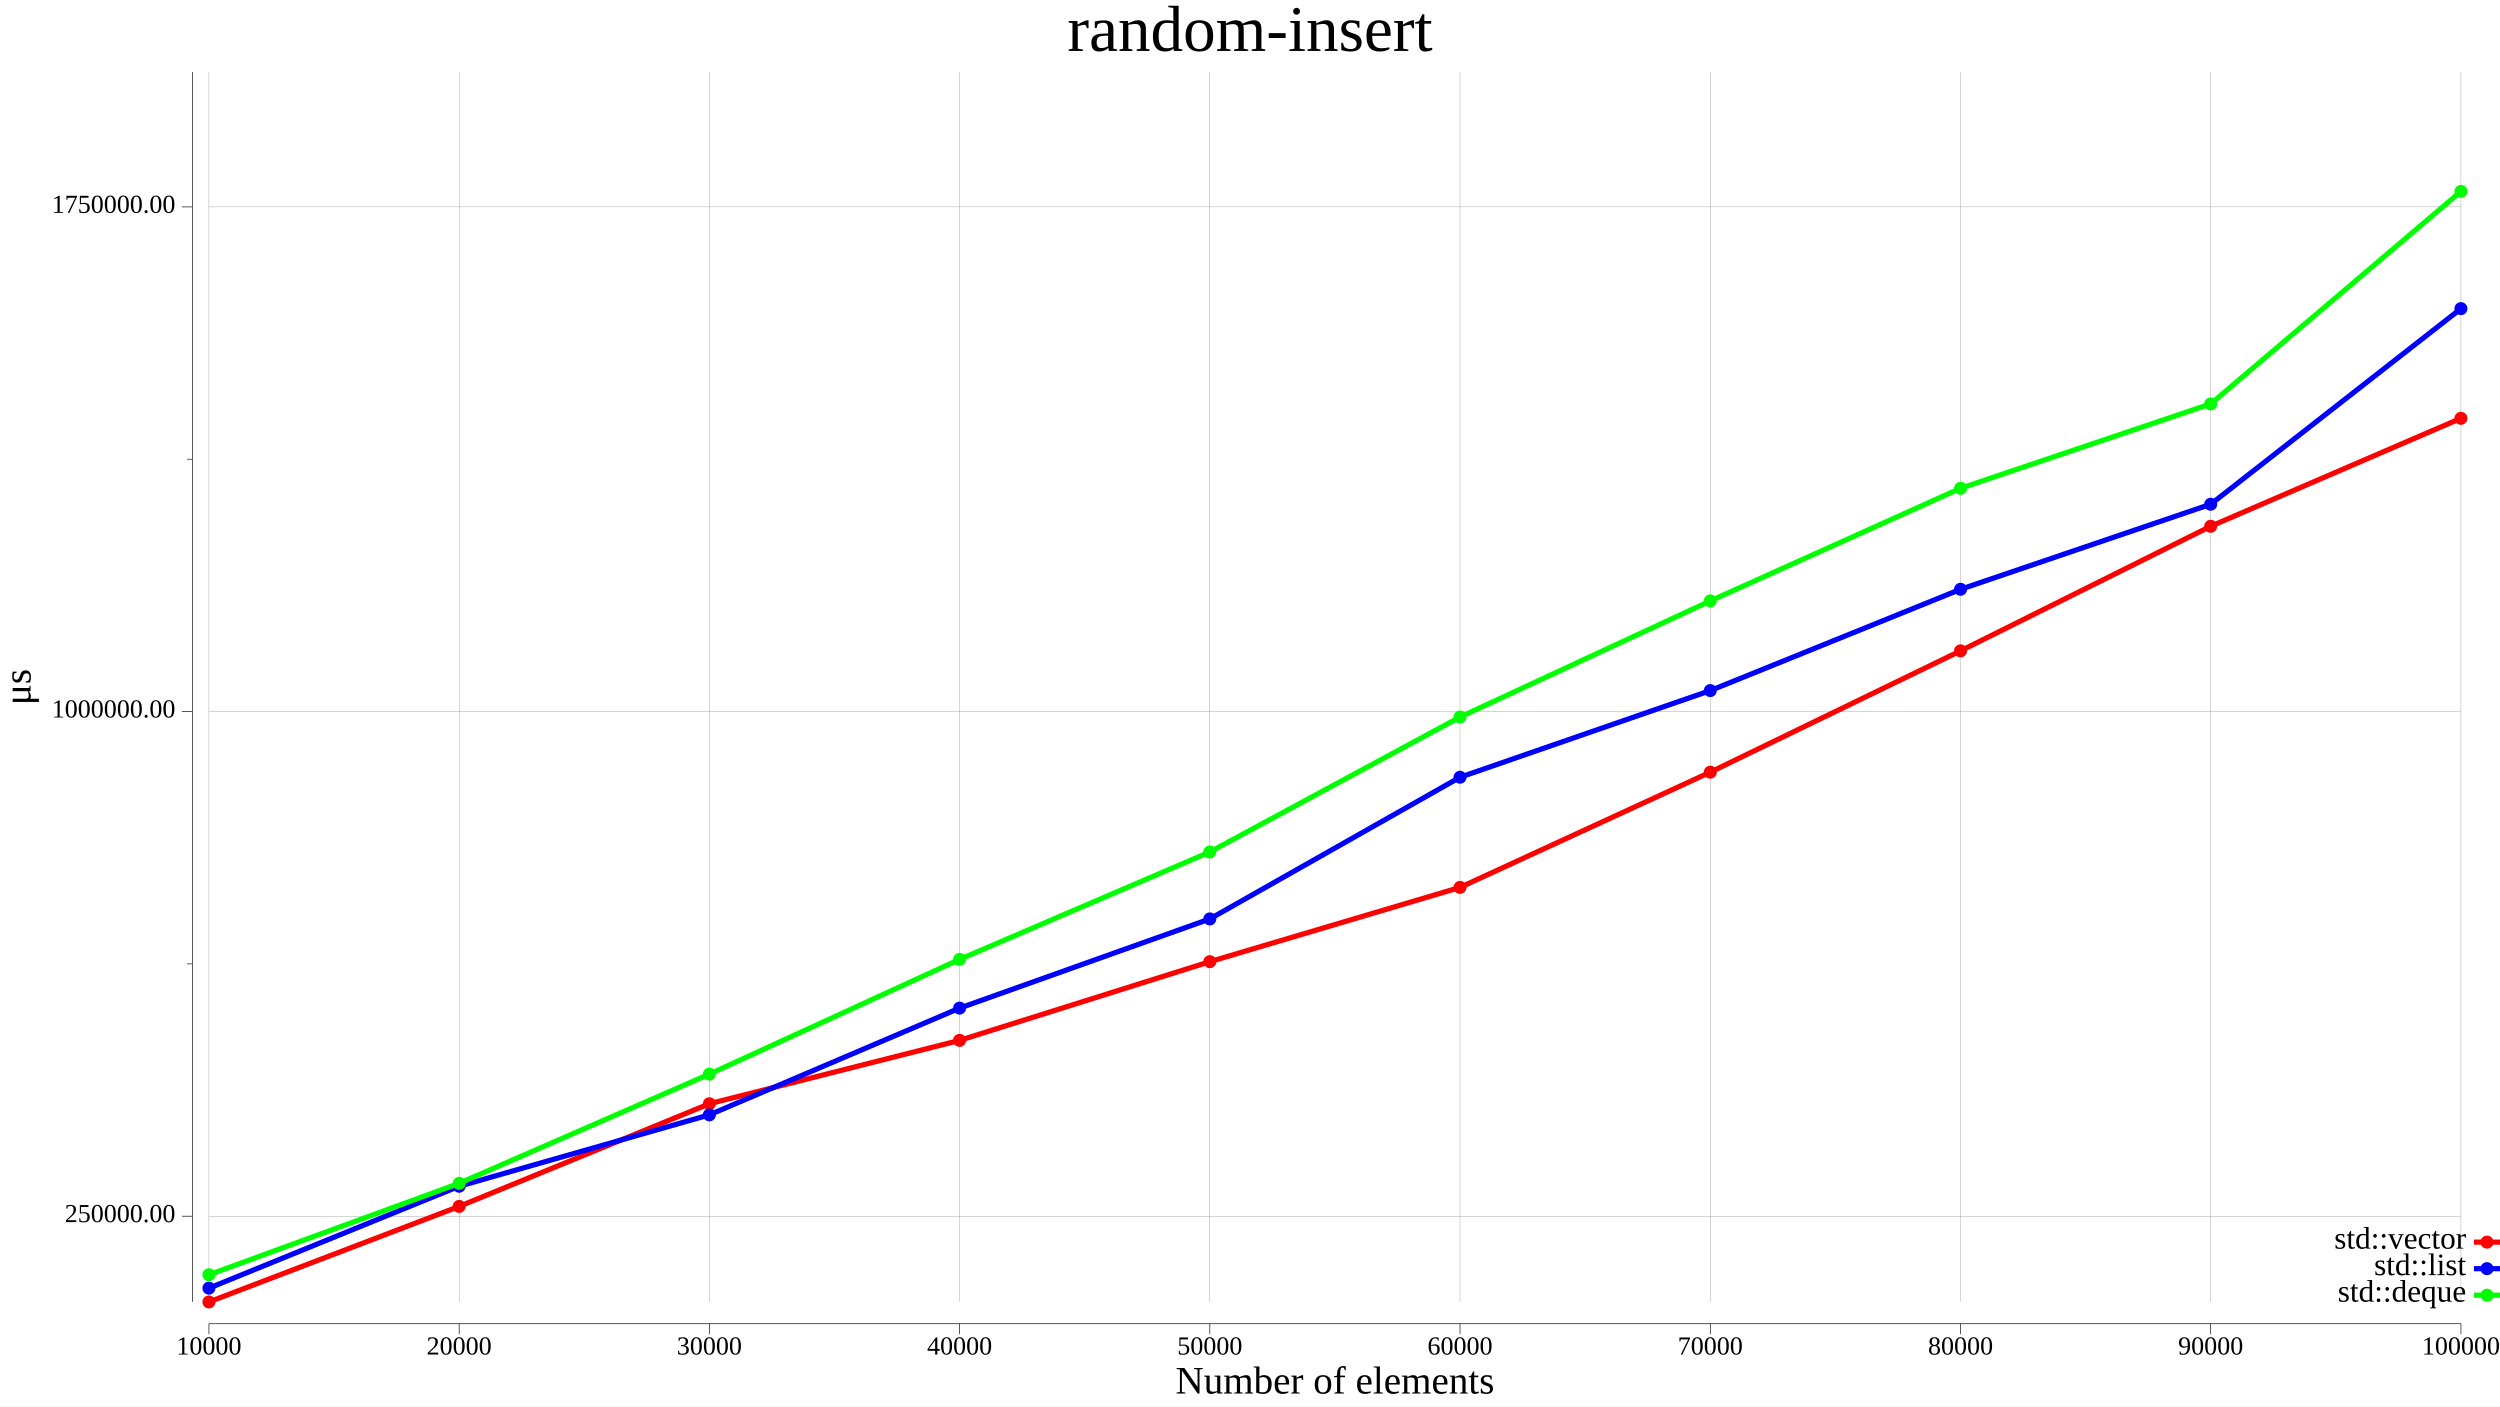
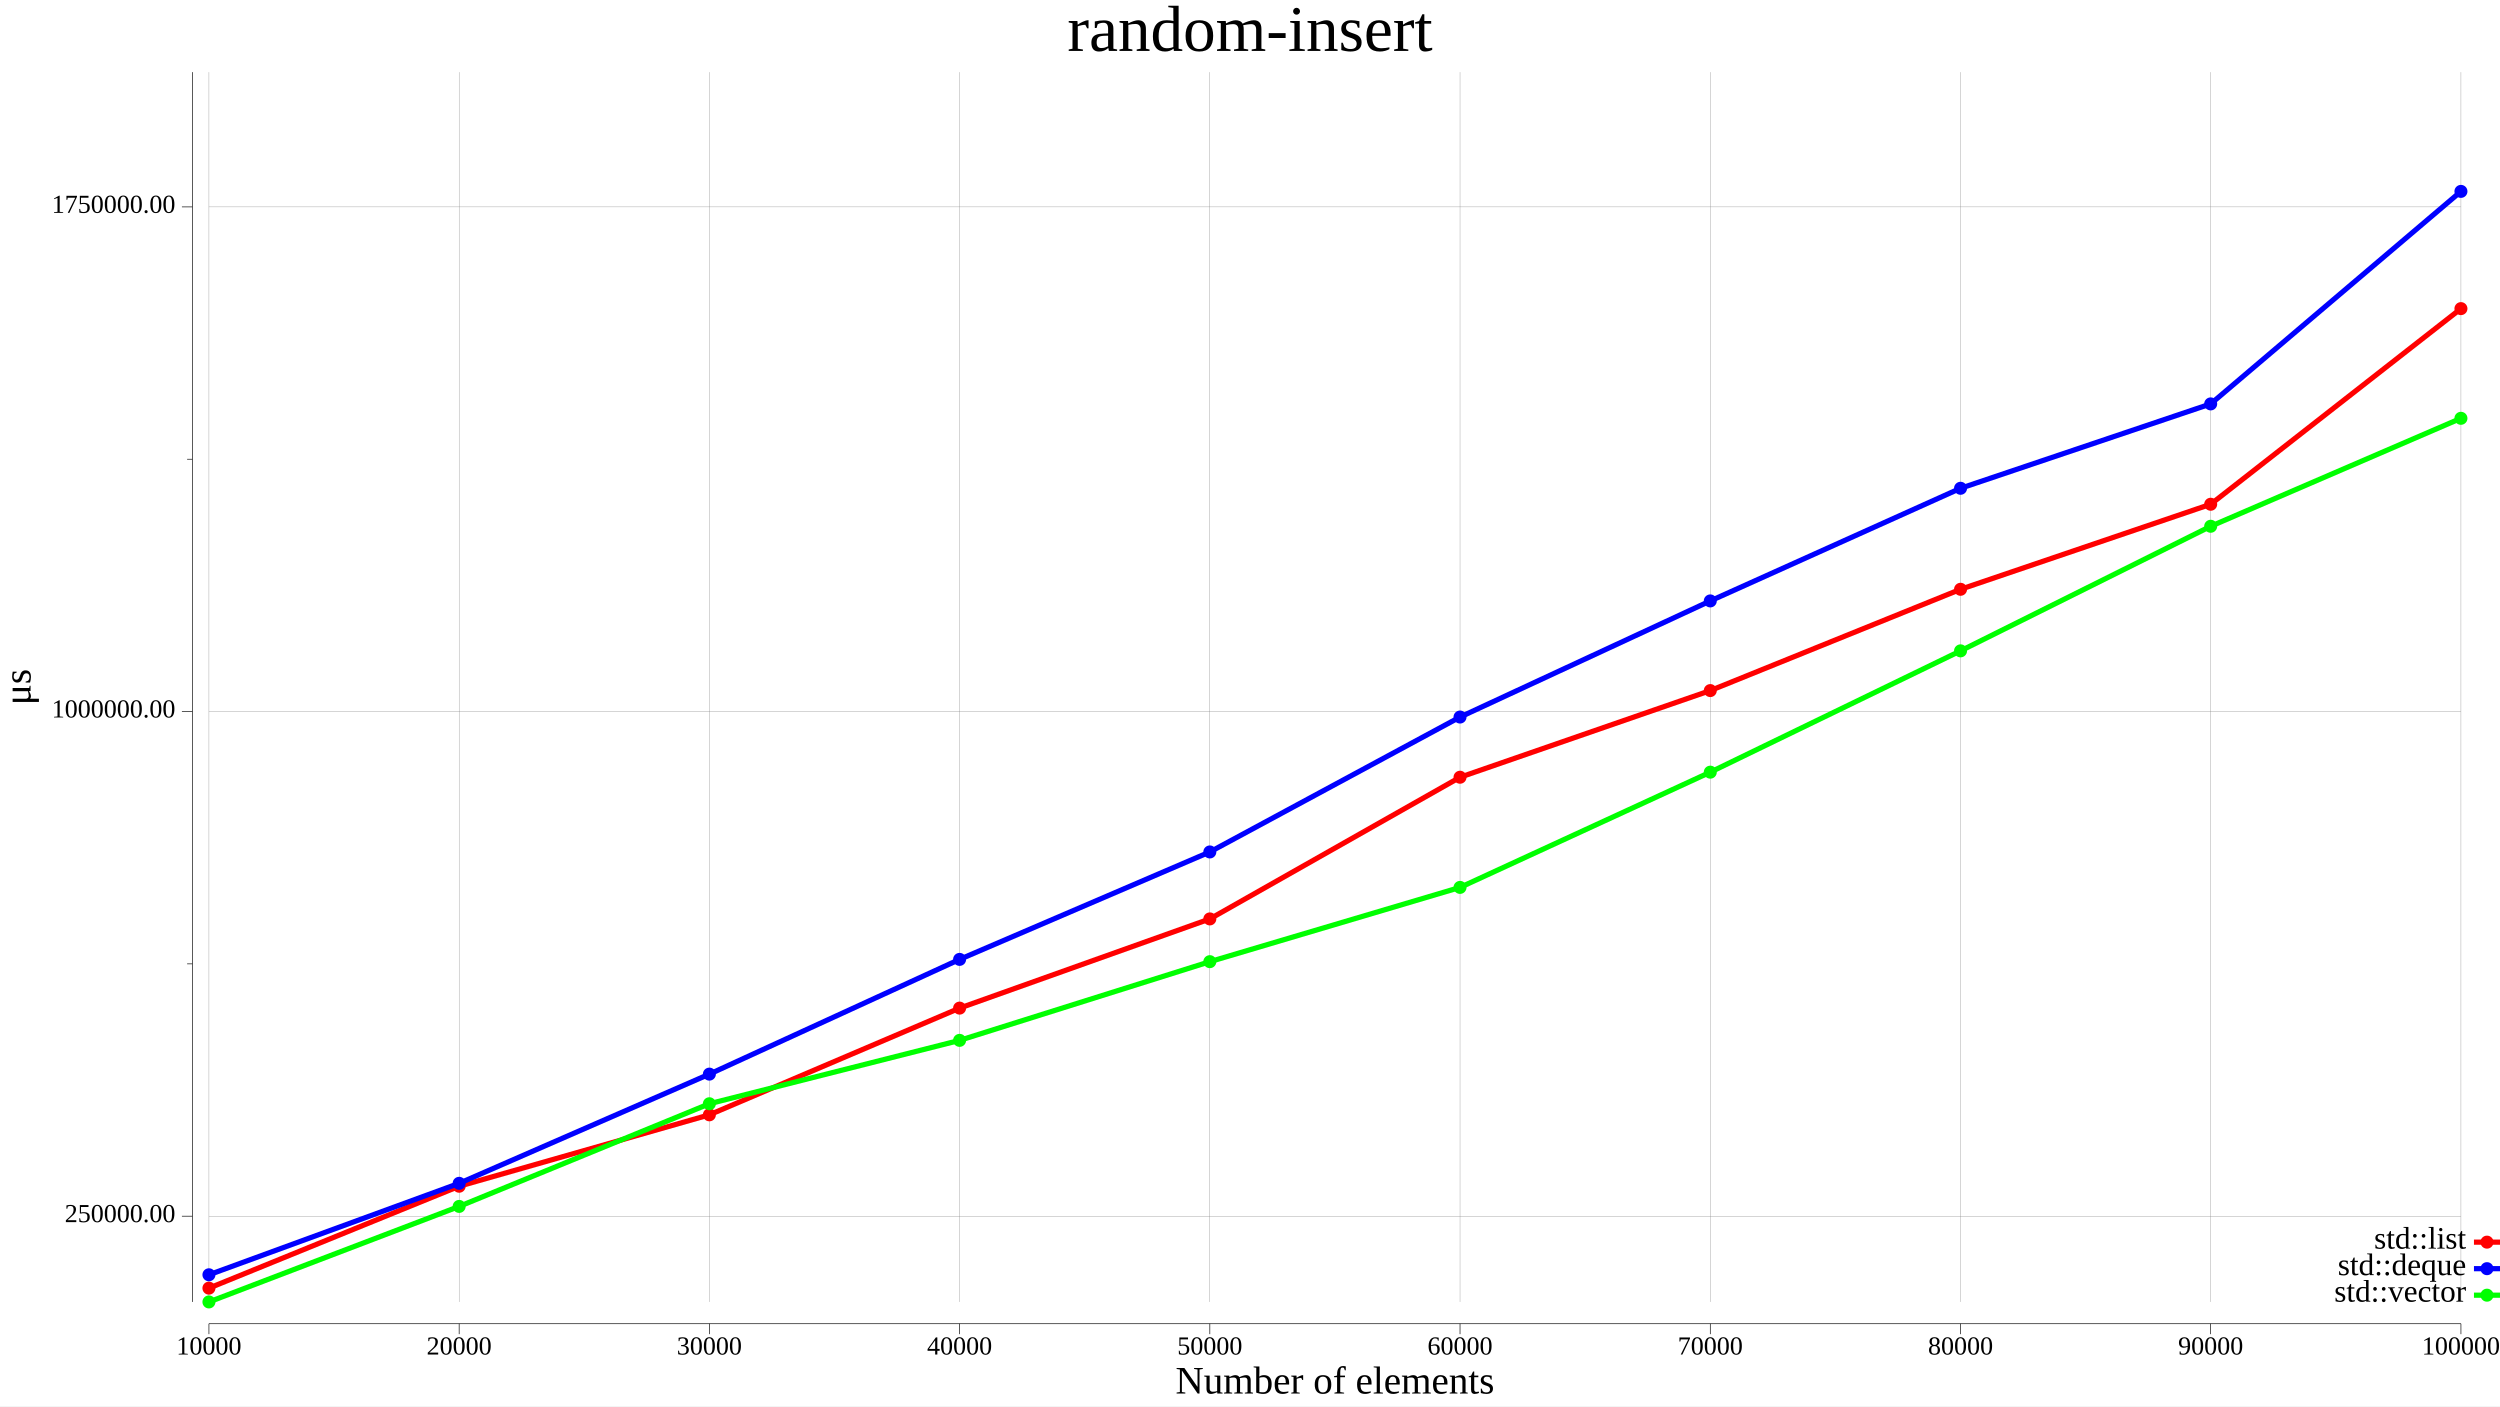
<svg xmlns="http://www.w3.org/2000/svg" width="1920pt" height="1080pt" viewBox="0 0 1920 1080">
  <g transform="scale(1, -1) translate(0, -1080)">
    <path d="M0,0L1920,0L1920,1080L0,1080Z" style="fill:#FFFFFF" />
    <text x="819.77" y="-1040.9" transform="scale(1, -1)" style="font-family:Liberation Serif;font-variant:normal;font-weight:normal;font-style:normal;font-size:50px">random-insert</text>
    <text x="902.77" y="-9.756" transform="scale(1, -1)" style="font-family:Liberation Serif;font-variant:normal;font-weight:normal;font-style:normal;font-size:30px">Number of elements</text>
    <text x="135.46" y="-39.727" transform="scale(1, -1)" style="font-family:Liberation Serif;font-variant:normal;font-weight:normal;font-style:normal;font-size:20px">10000</text>
    <text x="327.63" y="-39.727" transform="scale(1, -1)" style="font-family:Liberation Serif;font-variant:normal;font-weight:normal;font-style:normal;font-size:20px">20000</text>
    <text x="519.8" y="-39.727" transform="scale(1, -1)" style="font-family:Liberation Serif;font-variant:normal;font-weight:normal;font-style:normal;font-size:20px">30000</text>
    <text x="711.97" y="-39.727" transform="scale(1, -1)" style="font-family:Liberation Serif;font-variant:normal;font-weight:normal;font-style:normal;font-size:20px">40000</text>
    <text x="904.15" y="-39.727" transform="scale(1, -1)" style="font-family:Liberation Serif;font-variant:normal;font-weight:normal;font-style:normal;font-size:20px">50000</text>
    <text x="1096.3" y="-39.727" transform="scale(1, -1)" style="font-family:Liberation Serif;font-variant:normal;font-weight:normal;font-style:normal;font-size:20px">60000</text>
    <text x="1288.5" y="-39.727" transform="scale(1, -1)" style="font-family:Liberation Serif;font-variant:normal;font-weight:normal;font-style:normal;font-size:20px">70000</text>
    <text x="1480.7" y="-39.727" transform="scale(1, -1)" style="font-family:Liberation Serif;font-variant:normal;font-weight:normal;font-style:normal;font-size:20px">80000</text>
    <text x="1672.8" y="-39.727" transform="scale(1, -1)" style="font-family:Liberation Serif;font-variant:normal;font-weight:normal;font-style:normal;font-size:20px">90000</text>
    <text x="1860" y="-39.727" transform="scale(1, -1)" style="font-family:Liberation Serif;font-variant:normal;font-weight:normal;font-style:normal;font-size:20px">100000</text>
    <path d="M160.46,55.371L160.46,63.371" style="fill:none;stroke:#000000;stroke-width:0.5" />
    <path d="M352.63,55.371L352.63,63.371" style="fill:none;stroke:#000000;stroke-width:0.5" />
    <path d="M544.8,55.371L544.8,63.371" style="fill:none;stroke:#000000;stroke-width:0.5" />
    <path d="M736.97,55.371L736.97,63.371" style="fill:none;stroke:#000000;stroke-width:0.5" />
    <path d="M929.15,55.371L929.15,63.371" style="fill:none;stroke:#000000;stroke-width:0.5" />
    <path d="M1121.3,55.371L1121.3,63.371" style="fill:none;stroke:#000000;stroke-width:0.5" />
    <path d="M1313.5,55.371L1313.5,63.371" style="fill:none;stroke:#000000;stroke-width:0.5" />
    <path d="M1505.7,55.371L1505.7,63.371" style="fill:none;stroke:#000000;stroke-width:0.5" />
    <path d="M1697.8,55.371L1697.8,63.371" style="fill:none;stroke:#000000;stroke-width:0.5" />
    <path d="M1890,55.371L1890,63.371" style="fill:none;stroke:#000000;stroke-width:0.5" />
    <path d="M160.46,63.371L1890,63.371" style="fill:none;stroke:#000000;stroke-width:0.5" />
    <g transform="rotate(90)">
      <text x="538.49" y="23.467" transform="scale(1, -1)" style="font-family:Liberation Serif;font-variant:normal;font-weight:normal;font-style:normal;font-size:30px">μs</text>
    </g>
    <text x="49.712" y="-141.4" transform="scale(1, -1)" style="font-family:Liberation Serif;font-variant:normal;font-weight:normal;font-style:normal;font-size:20px">250000.00</text>
    <text x="39.712" y="-528.97" transform="scale(1, -1)" style="font-family:Liberation Serif;font-variant:normal;font-weight:normal;font-style:normal;font-size:20px">1000000.00</text>
    <text x="39.712" y="-916.53" transform="scale(1, -1)" style="font-family:Liberation Serif;font-variant:normal;font-weight:normal;font-style:normal;font-size:20px">1750000.00</text>
    <path d="M139.71,145.97L147.71,145.97" style="fill:none;stroke:#000000;stroke-width:0.5" />
    <path d="M139.71,533.54L147.71,533.54" style="fill:none;stroke:#000000;stroke-width:0.5" />
    <path d="M139.71,921.1L147.71,921.1" style="fill:none;stroke:#000000;stroke-width:0.5" />
    <path d="M143.71,339.75L147.71,339.75" style="fill:none;stroke:#000000;stroke-width:0.5" />
    <path d="M143.71,727.32L147.71,727.32" style="fill:none;stroke:#000000;stroke-width:0.5" />
    <path d="M147.71,80.11L147.71,1024.6" style="fill:none;stroke:#000000;stroke-width:0.5" />
    <path d="M160.46,80.11L160.46,1024.6" style="fill:none;stroke:#808080;stroke-width:0.25" />
    <path d="M352.63,80.11L352.63,1024.6" style="fill:none;stroke:#808080;stroke-width:0.25" />
    <path d="M544.8,80.11L544.8,1024.6" style="fill:none;stroke:#808080;stroke-width:0.25" />
    <path d="M736.97,80.11L736.97,1024.6" style="fill:none;stroke:#808080;stroke-width:0.25" />
    <path d="M929.15,80.11L929.15,1024.6" style="fill:none;stroke:#808080;stroke-width:0.25" />
    <path d="M1121.3,80.11L1121.3,1024.6" style="fill:none;stroke:#808080;stroke-width:0.25" />
    <path d="M1313.5,80.11L1313.5,1024.6" style="fill:none;stroke:#808080;stroke-width:0.25" />
    <path d="M1505.7,80.11L1505.7,1024.6" style="fill:none;stroke:#808080;stroke-width:0.25" />
    <path d="M1697.8,80.11L1697.8,1024.6" style="fill:none;stroke:#808080;stroke-width:0.25" />
    <path d="M1890,80.11L1890,1024.6" style="fill:none;stroke:#808080;stroke-width:0.25" />
    <path d="M160.46,145.97L1890,145.97" style="fill:none;stroke:#808080;stroke-width:0.25" />
    <path d="M160.46,533.54L1890,533.54" style="fill:none;stroke:#808080;stroke-width:0.25" />
    <path d="M160.46,921.1L1890,921.1" style="fill:none;stroke:#808080;stroke-width:0.25" />
-     <path d="M160.46,80.11L352.63,153.47L544.8,232.32L736.97,281L929.15,341.44L1121.3,398.47L1313.5,486.97L1505.7,580.14L1697.8,675.82L1890,758.74" style="fill:none;stroke:#FF0000;stroke-width:4" />
-     <path d="M165.46,80.11A5,5 0 1 1 155.46,80.11A5,5 0 1 1 165.46,80.11Z" style="fill:#FF0000" />
-     <path d="M357.63,153.47A5,5 0 1 1 347.63,153.47A5,5 0 1 1 357.63,153.47Z" style="fill:#FF0000" />
-     <path d="M549.8,232.32A5,5 0 1 1 539.8,232.32A5,5 0 1 1 549.8,232.32Z" style="fill:#FF0000" />
-     <path d="M741.97,281A5,5 0 1 1 731.97,281A5,5 0 1 1 741.97,281Z" style="fill:#FF0000" />
-     <path d="M934.15,341.44A5,5 0 1 1 924.15,341.44A5,5 0 1 1 934.15,341.44Z" style="fill:#FF0000" />
-     <path d="M1126.3,398.47A5,5 0 1 1 1116.3,398.47A5,5 0 1 1 1126.3,398.47Z" style="fill:#FF0000" />
-     <path d="M1318.5,486.97A5,5 0 1 1 1308.5,486.97A5,5 0 1 1 1318.5,486.97Z" style="fill:#FF0000" />
-     <path d="M1510.7,580.14A5,5 0 1 1 1500.7,580.14A5,5 0 1 1 1510.7,580.14Z" style="fill:#FF0000" />
-     <path d="M1702.8,675.82A5,5 0 1 1 1692.8,675.82A5,5 0 1 1 1702.8,675.82Z" style="fill:#FF0000" />
-     <path d="M1895,758.74A5,5 0 1 1 1885,758.74A5,5 0 1 1 1895,758.74Z" style="fill:#FF0000" />
-     <path d="M160.46,90.704L352.63,168.97L544.8,223.82L736.97,305.77L929.15,374.27L1121.3,483.08L1313.5,549.63L1505.7,627.42L1697.8,692.73L1890,842.98" style="fill:none;stroke:#0000FF;stroke-width:4" />
-     <path d="M165.46,90.704A5,5 0 1 1 155.46,90.704A5,5 0 1 1 165.46,90.704Z" style="fill:#0000FF" />
-     <path d="M357.63,168.97A5,5 0 1 1 347.63,168.97A5,5 0 1 1 357.63,168.97Z" style="fill:#0000FF" />
-     <path d="M549.8,223.82A5,5 0 1 1 539.8,223.82A5,5 0 1 1 549.8,223.82Z" style="fill:#0000FF" />
-     <path d="M741.97,305.77A5,5 0 1 1 731.97,305.77A5,5 0 1 1 741.97,305.77Z" style="fill:#0000FF" />
-     <path d="M934.15,374.27A5,5 0 1 1 924.15,374.27A5,5 0 1 1 934.15,374.27Z" style="fill:#0000FF" />
-     <path d="M1126.3,483.08A5,5 0 1 1 1116.3,483.08A5,5 0 1 1 1126.3,483.08Z" style="fill:#0000FF" />
-     <path d="M1318.5,549.63A5,5 0 1 1 1308.5,549.63A5,5 0 1 1 1318.5,549.63Z" style="fill:#0000FF" />
-     <path d="M1510.7,627.42A5,5 0 1 1 1500.7,627.42A5,5 0 1 1 1510.7,627.42Z" style="fill:#0000FF" />
-     <path d="M1702.8,692.73A5,5 0 1 1 1692.8,692.73A5,5 0 1 1 1702.8,692.73Z" style="fill:#0000FF" />
-     <path d="M1895,842.98A5,5 0 1 1 1885,842.98A5,5 0 1 1 1895,842.98Z" style="fill:#0000FF" />
-     <path d="M160.46,100.97L352.63,171.21L544.8,255.07L736.97,343.19L929.15,425.7L1121.3,529.31L1313.5,618.49L1505.7,705L1697.8,769.8L1890,933.01" style="fill:none;stroke:#00FF00;stroke-width:4" />
-     <path d="M165.46,100.97A5,5 0 1 1 155.46,100.97A5,5 0 1 1 165.46,100.97Z" style="fill:#00FF00" />
-     <path d="M357.63,171.21A5,5 0 1 1 347.63,171.21A5,5 0 1 1 357.63,171.21Z" style="fill:#00FF00" />
-     <path d="M549.8,255.07A5,5 0 1 1 539.8,255.07A5,5 0 1 1 549.8,255.07Z" style="fill:#00FF00" />
-     <path d="M741.97,343.19A5,5 0 1 1 731.97,343.19A5,5 0 1 1 741.97,343.19Z" style="fill:#00FF00" />
-     <path d="M934.15,425.7A5,5 0 1 1 924.15,425.7A5,5 0 1 1 934.15,425.7Z" style="fill:#00FF00" />
-     <path d="M1126.3,529.31A5,5 0 1 1 1116.3,529.31A5,5 0 1 1 1126.3,529.31Z" style="fill:#00FF00" />
-     <path d="M1318.5,618.49A5,5 0 1 1 1308.5,618.49A5,5 0 1 1 1318.5,618.49Z" style="fill:#00FF00" />
-     <path d="M1510.7,705A5,5 0 1 1 1500.7,705A5,5 0 1 1 1510.7,705Z" style="fill:#00FF00" />
-     <path d="M1702.8,769.8A5,5 0 1 1 1692.8,769.8A5,5 0 1 1 1702.8,769.8Z" style="fill:#00FF00" />
-     <path d="M1895,933.01A5,5 0 1 1 1885,933.01A5,5 0 1 1 1895,933.01Z" style="fill:#00FF00" />
+     <path d="M160.46,90.704L352.63,168.97L544.8,223.82L736.97,305.77L929.15,374.27L1121.3,483.08L1313.5,549.63L1505.7,627.42L1697.8,692.73L1890,842.98" style="fill:none;stroke:#FF0000;stroke-width:4" />
+     <path d="M165.46,90.704A5,5 0 1 1 155.46,90.704A5,5 0 1 1 165.46,90.704Z" style="fill:#FF0000" />
+     <path d="M357.63,168.97A5,5 0 1 1 347.63,168.97A5,5 0 1 1 357.63,168.97Z" style="fill:#FF0000" />
+     <path d="M549.8,223.82A5,5 0 1 1 539.8,223.82A5,5 0 1 1 549.8,223.82Z" style="fill:#FF0000" />
+     <path d="M741.97,305.77A5,5 0 1 1 731.97,305.77A5,5 0 1 1 741.97,305.77Z" style="fill:#FF0000" />
+     <path d="M934.15,374.27A5,5 0 1 1 924.15,374.27A5,5 0 1 1 934.15,374.27Z" style="fill:#FF0000" />
+     <path d="M1126.3,483.08A5,5 0 1 1 1116.3,483.08A5,5 0 1 1 1126.3,483.08Z" style="fill:#FF0000" />
+     <path d="M1318.5,549.63A5,5 0 1 1 1308.5,549.63A5,5 0 1 1 1318.5,549.63Z" style="fill:#FF0000" />
+     <path d="M1510.7,627.42A5,5 0 1 1 1500.7,627.42A5,5 0 1 1 1510.7,627.42Z" style="fill:#FF0000" />
+     <path d="M1702.8,692.73A5,5 0 1 1 1692.8,692.73A5,5 0 1 1 1702.8,692.73Z" style="fill:#FF0000" />
+     <path d="M1895,842.98A5,5 0 1 1 1885,842.98A5,5 0 1 1 1895,842.98Z" style="fill:#FF0000" />
+     <path d="M160.46,100.97L352.63,171.21L544.8,255.07L736.97,343.19L929.15,425.7L1121.3,529.31L1313.5,618.49L1505.7,705L1697.8,769.8L1890,933.01" style="fill:none;stroke:#0000FF;stroke-width:4" />
+     <path d="M165.46,100.97A5,5 0 1 1 155.46,100.97A5,5 0 1 1 165.46,100.97Z" style="fill:#0000FF" />
+     <path d="M357.63,171.21A5,5 0 1 1 347.63,171.21A5,5 0 1 1 357.63,171.21Z" style="fill:#0000FF" />
+     <path d="M549.8,255.07A5,5 0 1 1 539.8,255.07A5,5 0 1 1 549.8,255.07Z" style="fill:#0000FF" />
+     <path d="M741.97,343.19A5,5 0 1 1 731.97,343.19A5,5 0 1 1 741.97,343.19Z" style="fill:#0000FF" />
+     <path d="M934.15,425.7A5,5 0 1 1 924.15,425.7A5,5 0 1 1 934.15,425.7Z" style="fill:#0000FF" />
+     <path d="M1126.3,529.31A5,5 0 1 1 1116.3,529.31A5,5 0 1 1 1126.3,529.31Z" style="fill:#0000FF" />
+     <path d="M1318.5,618.49A5,5 0 1 1 1308.5,618.49A5,5 0 1 1 1318.5,618.49Z" style="fill:#0000FF" />
+     <path d="M1510.7,705A5,5 0 1 1 1500.7,705A5,5 0 1 1 1510.7,705Z" style="fill:#0000FF" />
+     <path d="M1702.8,769.8A5,5 0 1 1 1692.8,769.8A5,5 0 1 1 1702.8,769.8Z" style="fill:#0000FF" />
+     <path d="M1895,933.01A5,5 0 1 1 1885,933.01A5,5 0 1 1 1895,933.01Z" style="fill:#0000FF" />
+     <path d="M160.46,80.11L352.63,153.47L544.8,232.32L736.97,281L929.15,341.44L1121.3,398.47L1313.5,486.97L1505.7,580.14L1697.8,675.82L1890,758.74" style="fill:none;stroke:#00FF00;stroke-width:4" />
+     <path d="M165.46,80.11A5,5 0 1 1 155.46,80.11A5,5 0 1 1 165.46,80.11Z" style="fill:#00FF00" />
+     <path d="M357.63,153.47A5,5 0 1 1 347.63,153.47A5,5 0 1 1 357.63,153.47Z" style="fill:#00FF00" />
+     <path d="M549.8,232.32A5,5 0 1 1 539.8,232.32A5,5 0 1 1 549.8,232.32Z" style="fill:#00FF00" />
+     <path d="M741.97,281A5,5 0 1 1 731.97,281A5,5 0 1 1 741.97,281Z" style="fill:#00FF00" />
+     <path d="M934.15,341.44A5,5 0 1 1 924.15,341.44A5,5 0 1 1 934.15,341.44Z" style="fill:#00FF00" />
+     <path d="M1126.3,398.47A5,5 0 1 1 1116.3,398.47A5,5 0 1 1 1126.3,398.47Z" style="fill:#00FF00" />
+     <path d="M1318.5,486.97A5,5 0 1 1 1308.5,486.97A5,5 0 1 1 1318.5,486.97Z" style="fill:#00FF00" />
+     <path d="M1510.7,580.14A5,5 0 1 1 1500.7,580.14A5,5 0 1 1 1510.7,580.14Z" style="fill:#00FF00" />
+     <path d="M1702.8,675.82A5,5 0 1 1 1692.8,675.82A5,5 0 1 1 1702.8,675.82Z" style="fill:#00FF00" />
+     <path d="M1895,758.74A5,5 0 1 1 1885,758.74A5,5 0 1 1 1895,758.74Z" style="fill:#00FF00" />
    <path d="M1900,126.03L1920,126.03" style="fill:none;stroke:#FF0000;stroke-width:4" />
    <path d="M1915,126.03A5,5 0 1 1 1905,126.03A5,5 0 1 1 1915,126.03Z" style="fill:#FF0000" />
-     <text x="1792.7" y="-121.05" transform="scale(1, -1)" style="font-family:Liberation Serif;font-variant:normal;font-weight:normal;font-style:normal;font-size:24px">std::vector</text>
+     <text x="1823.3" y="-121.05" transform="scale(1, -1)" style="font-family:Liberation Serif;font-variant:normal;font-weight:normal;font-style:normal;font-size:24px">std::list</text>
    <path d="M1900,105.66L1920,105.66" style="fill:none;stroke:#0000FF;stroke-width:4" />
    <path d="M1915,105.66A5,5 0 1 1 1905,105.66A5,5 0 1 1 1915,105.66Z" style="fill:#0000FF" />
-     <text x="1823.3" y="-100.69" transform="scale(1, -1)" style="font-family:Liberation Serif;font-variant:normal;font-weight:normal;font-style:normal;font-size:24px">std::list</text>
+     <text x="1795.4" y="-100.69" transform="scale(1, -1)" style="font-family:Liberation Serif;font-variant:normal;font-weight:normal;font-style:normal;font-size:24px">std::deque</text>
    <path d="M1900,85.294L1920,85.294" style="fill:none;stroke:#00FF00;stroke-width:4" />
    <path d="M1915,85.294A5,5 0 1 1 1905,85.294A5,5 0 1 1 1915,85.294Z" style="fill:#00FF00" />
-     <text x="1795.4" y="-80.319" transform="scale(1, -1)" style="font-family:Liberation Serif;font-variant:normal;font-weight:normal;font-style:normal;font-size:24px">std::deque</text>
+     <text x="1792.7" y="-80.319" transform="scale(1, -1)" style="font-family:Liberation Serif;font-variant:normal;font-weight:normal;font-style:normal;font-size:24px">std::vector</text>
  </g>
</svg>
